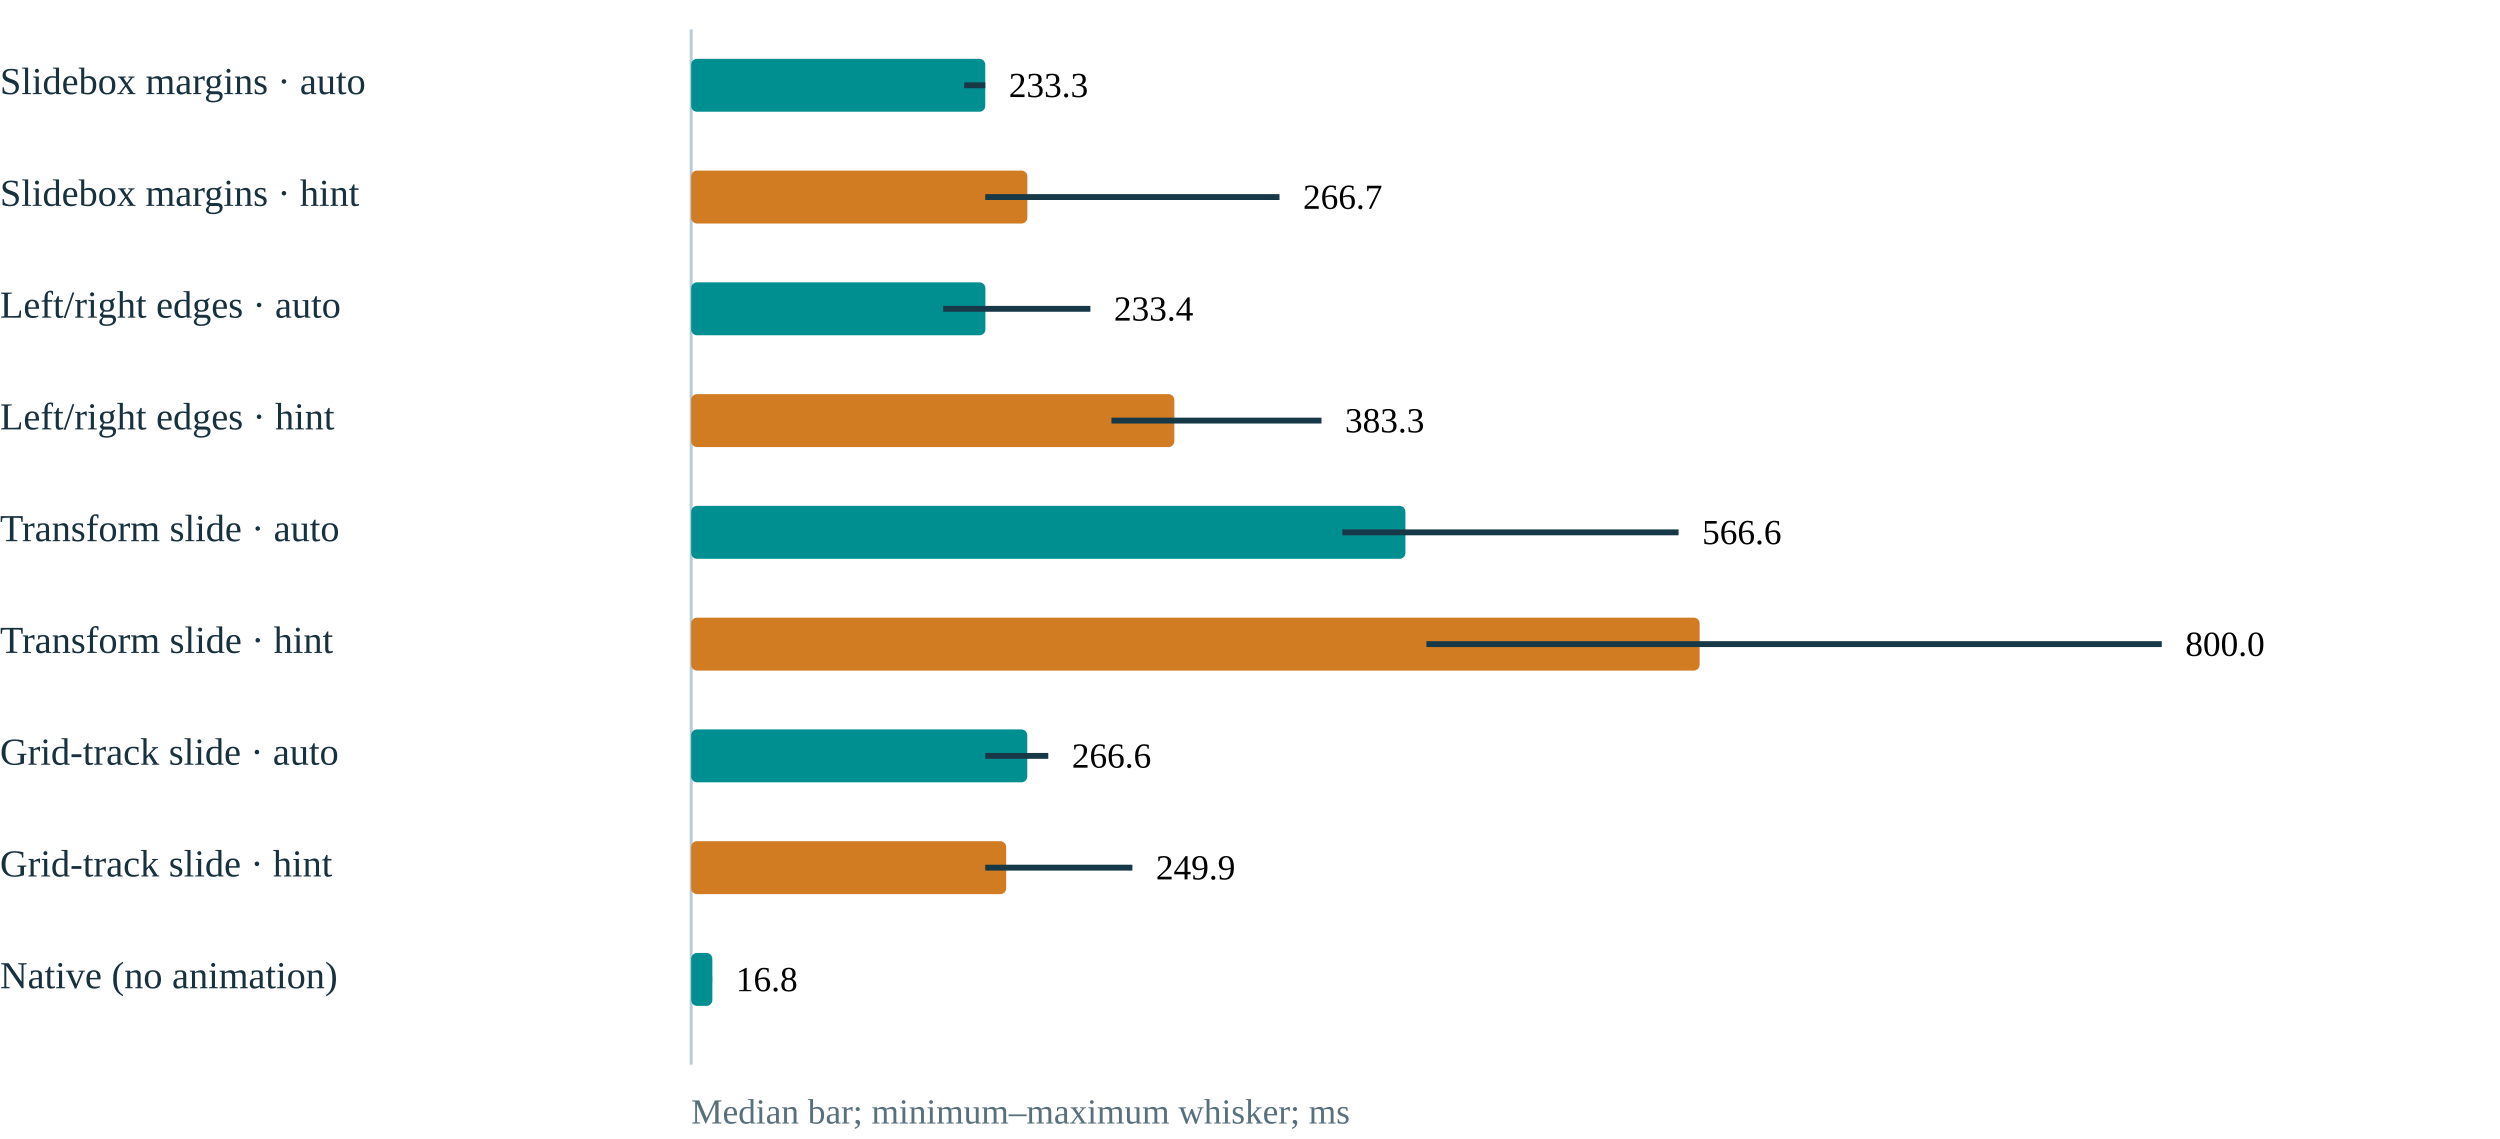
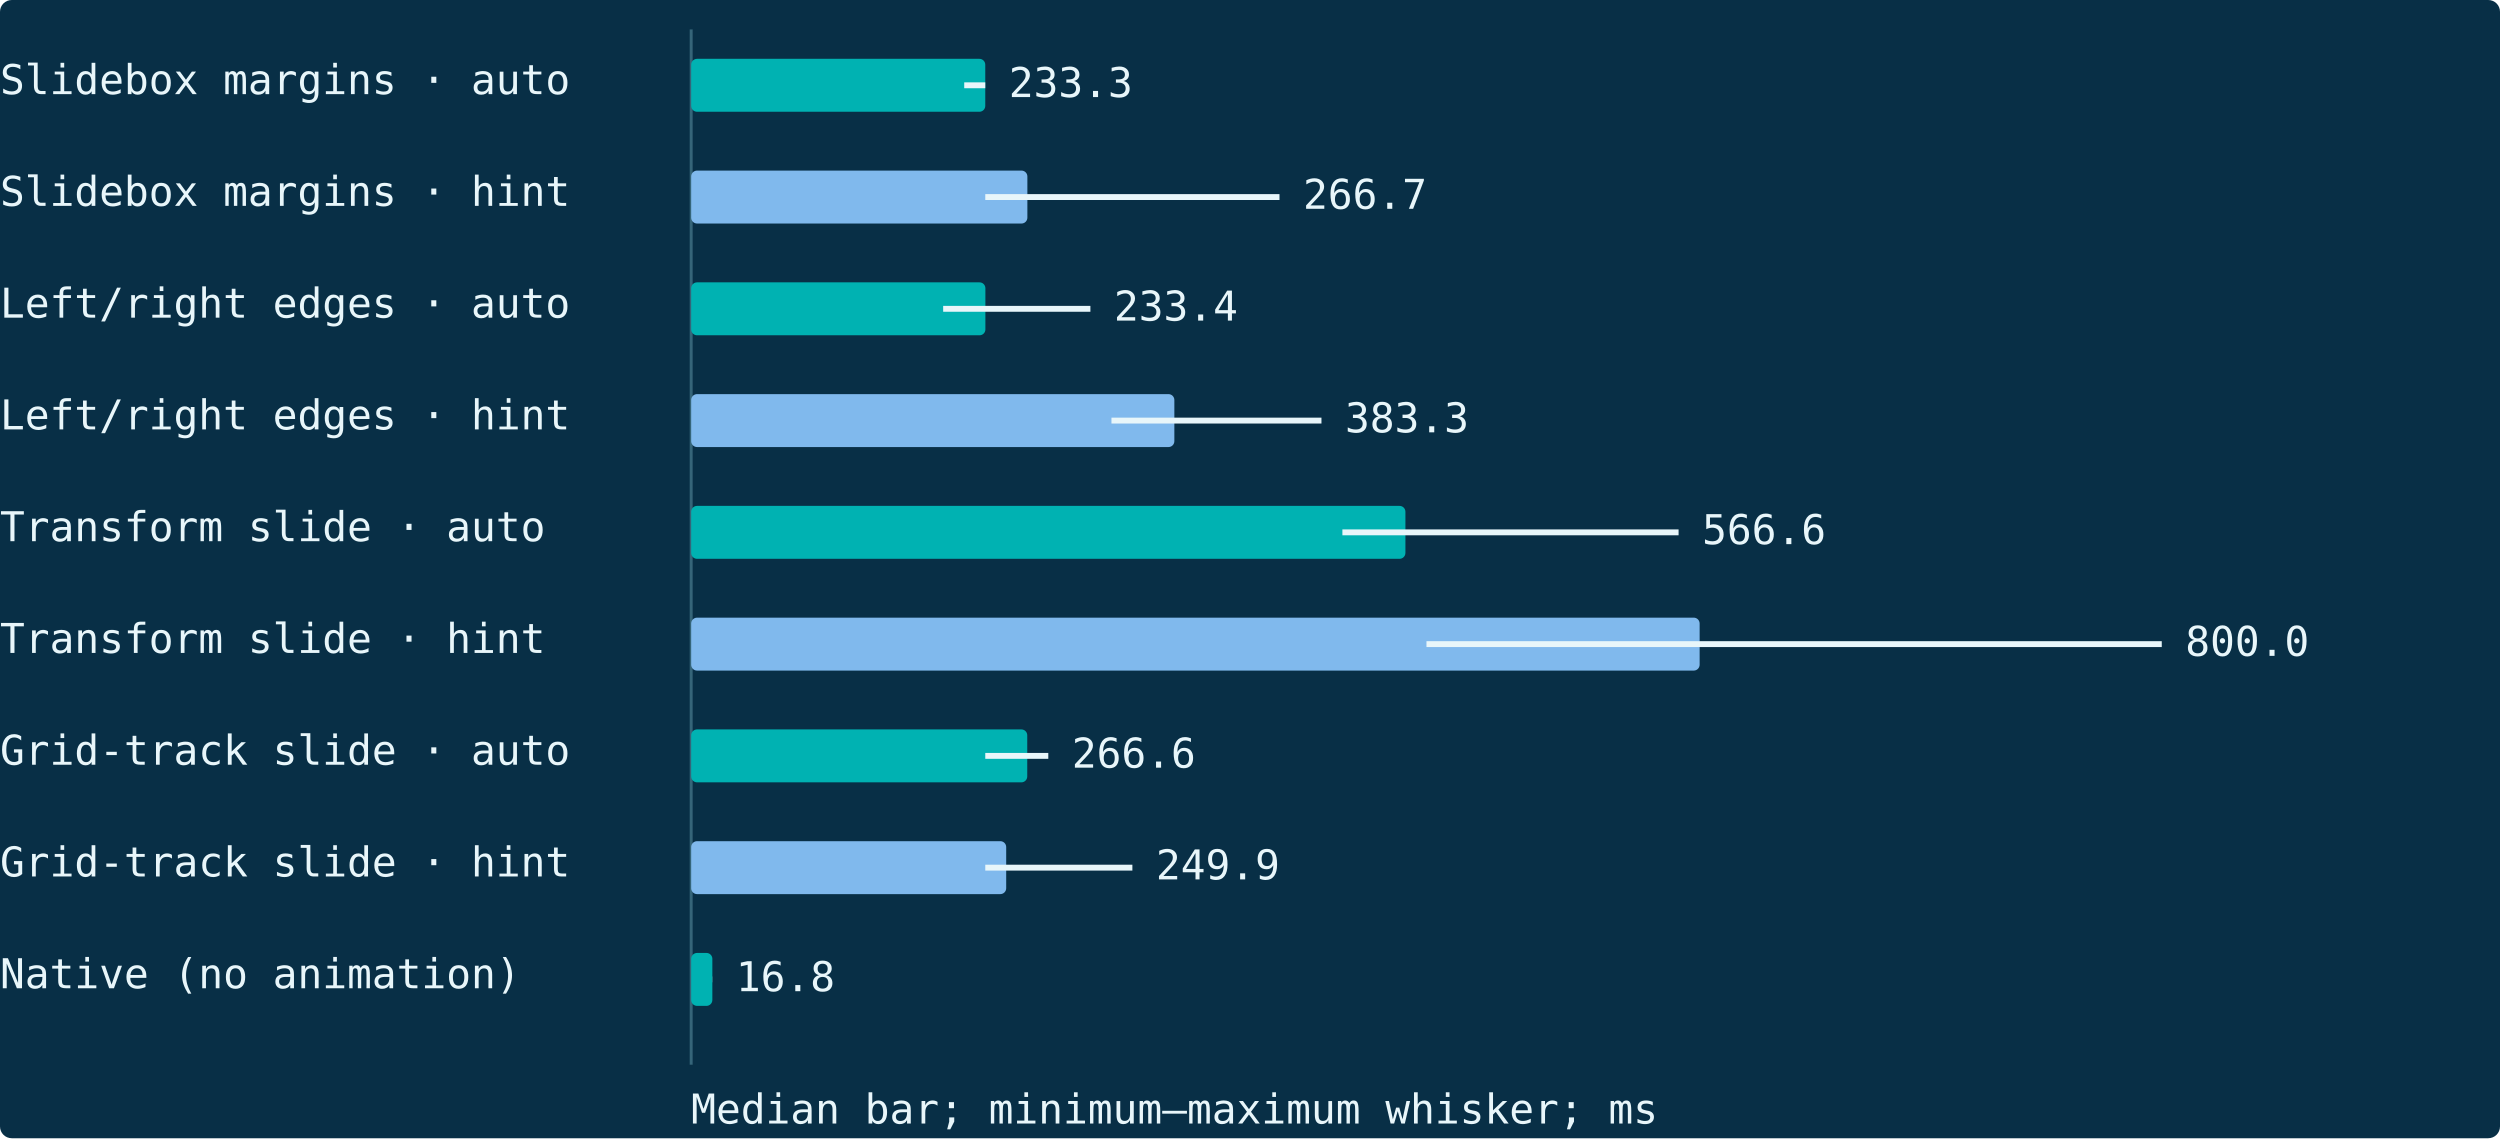
<svg xmlns="http://www.w3.org/2000/svg" viewBox="0 0 850 387" role="img" aria-label="95th-percentile callback interval, 2000 controls">
-   <line x1="235" x2="235" y1="10" y2="362" stroke="#b9ccd6" />
-   <text x="0" y="32" font-size="13" fill="#18313e">Slidebox margins · auto</text>
-   <rect x="235" y="20" width="99.991" height="18" rx="2" fill="#008f91" />
-   <line x1="327.834" x2="334.991" y1="29" y2="29" stroke="#173847" stroke-width="2" />
+   <style data-brand="nabous">text{font-family:"Cascadia Mono","SFMono-Regular",Consolas,monospace;fill:#e8f6fa;font-size:14px}svg{color-scheme:dark}</style>
+   <rect data-brand="nabous" width="100%" height="100%" rx="4" fill="#082f46" />
+   <line x1="235" x2="235" y1="10" y2="362" stroke="#8ac9d859" />
+   <text x="0" y="32" font-size="13" fill="#e8f6fa">Slidebox margins · auto</text>
+   <rect x="235" y="20" width="99.991" height="18" rx="2" fill="#00b2b2" />
+   <line x1="327.834" x2="334.991" y1="29" y2="29" stroke="#e8f6fa" stroke-width="2" />
  <text x="342.991" y="33" font-size="12">233.3</text>
-   <text x="0" y="70" font-size="13" fill="#18313e">Slidebox margins · hint</text>
-   <rect x="235" y="58" width="114.307" height="18" rx="2" fill="#d17b22" />
-   <line x1="334.991" x2="435.026" y1="67" y2="67" stroke="#173847" stroke-width="2" />
+   <text x="0" y="70" font-size="13" fill="#e8f6fa">Slidebox margins · hint</text>
+   <rect x="235" y="58" width="114.307" height="18" rx="2" fill="#80b9ed" />
+   <line x1="334.991" x2="435.026" y1="67" y2="67" stroke="#e8f6fa" stroke-width="2" />
  <text x="443.026" y="71" font-size="12">266.7</text>
-   <text x="0" y="108" font-size="13" fill="#18313e">Left/right edges · auto</text>
-   <rect x="235" y="96" width="100.034" height="18" rx="2" fill="#008f91" />
-   <line x1="320.676" x2="370.736" y1="105" y2="105" stroke="#173847" stroke-width="2" />
+   <text x="0" y="108" font-size="13" fill="#e8f6fa">Left/right edges · auto</text>
+   <rect x="235" y="96" width="100.034" height="18" rx="2" fill="#00b2b2" />
+   <line x1="320.676" x2="370.736" y1="105" y2="105" stroke="#e8f6fa" stroke-width="2" />
  <text x="378.736" y="109" font-size="12">233.4</text>
-   <text x="0" y="146" font-size="13" fill="#18313e">Left/right edges · hint</text>
-   <rect x="235" y="134" width="164.281" height="18" rx="2" fill="#d17b22" />
-   <line x1="377.894" x2="449.298" y1="143" y2="143" stroke="#173847" stroke-width="2" />
+   <text x="0" y="146" font-size="13" fill="#e8f6fa">Left/right edges · hint</text>
+   <rect x="235" y="134" width="164.281" height="18" rx="2" fill="#80b9ed" />
+   <line x1="377.894" x2="449.298" y1="143" y2="143" stroke="#e8f6fa" stroke-width="2" />
  <text x="457.298" y="147" font-size="12">383.3</text>
-   <text x="0" y="184" font-size="13" fill="#18313e">Transform slide · auto</text>
-   <rect x="235" y="172" width="242.842" height="18" rx="2" fill="#008f91" />
-   <line x1="456.413" x2="570.719" y1="181" y2="181" stroke="#173847" stroke-width="2" />
+   <text x="0" y="184" font-size="13" fill="#e8f6fa">Transform slide · auto</text>
+   <rect x="235" y="172" width="242.842" height="18" rx="2" fill="#00b2b2" />
+   <line x1="456.413" x2="570.719" y1="181" y2="181" stroke="#e8f6fa" stroke-width="2" />
  <text x="578.719" y="185" font-size="12">566.6</text>
-   <text x="0" y="222" font-size="13" fill="#18313e">Transform slide · hint</text>
-   <rect x="235" y="210" width="342.877" height="18" rx="2" fill="#d17b22" />
-   <line x1="485" x2="735" y1="219" y2="219" stroke="#173847" stroke-width="2" />
+   <text x="0" y="222" font-size="13" fill="#e8f6fa">Transform slide · hint</text>
+   <rect x="235" y="210" width="342.877" height="18" rx="2" fill="#80b9ed" />
+   <line x1="485" x2="735" y1="219" y2="219" stroke="#e8f6fa" stroke-width="2" />
  <text x="743" y="223" font-size="12">800.0</text>
-   <text x="0" y="260" font-size="13" fill="#18313e">Grid-track slide · auto</text>
-   <rect x="235" y="248" width="114.264" height="18" rx="2" fill="#008f91" />
-   <line x1="334.991" x2="356.421" y1="257" y2="257" stroke="#173847" stroke-width="2" />
+   <text x="0" y="260" font-size="13" fill="#e8f6fa">Grid-track slide · auto</text>
+   <rect x="235" y="248" width="114.264" height="18" rx="2" fill="#00b2b2" />
+   <line x1="334.991" x2="356.421" y1="257" y2="257" stroke="#e8f6fa" stroke-width="2" />
  <text x="364.421" y="261" font-size="12">266.6</text>
-   <text x="0" y="298" font-size="13" fill="#18313e">Grid-track slide · hint</text>
-   <rect x="235" y="286" width="107.106" height="18" rx="2" fill="#d17b22" />
-   <line x1="334.991" x2="385.009" y1="295" y2="295" stroke="#173847" stroke-width="2" />
+   <text x="0" y="298" font-size="13" fill="#e8f6fa">Grid-track slide · hint</text>
+   <rect x="235" y="286" width="107.106" height="18" rx="2" fill="#80b9ed" />
+   <line x1="334.991" x2="385.009" y1="295" y2="295" stroke="#e8f6fa" stroke-width="2" />
  <text x="393.009" y="299" font-size="12">249.9</text>
-   <text x="0" y="336" font-size="13" fill="#18313e">Native (no animation) </text>
-   <rect x="235" y="324" width="7.2" height="18" rx="2" fill="#008f91" />
-   <line x1="242.158" x2="242.2" y1="333" y2="333" stroke="#173847" stroke-width="2" />
+   <text x="0" y="336" font-size="13" fill="#e8f6fa">Native (no animation) </text>
+   <rect x="235" y="324" width="7.2" height="18" rx="2" fill="#00b2b2" />
+   <line x1="242.158" x2="242.2" y1="333" y2="333" stroke="#e8f6fa" stroke-width="2" />
  <text x="250.2" y="337" font-size="12">16.8</text>
  <text x="235" y="382" fill="#586f7c" font-size="12">Median bar; minimum–maximum whisker; ms</text>
</svg>
